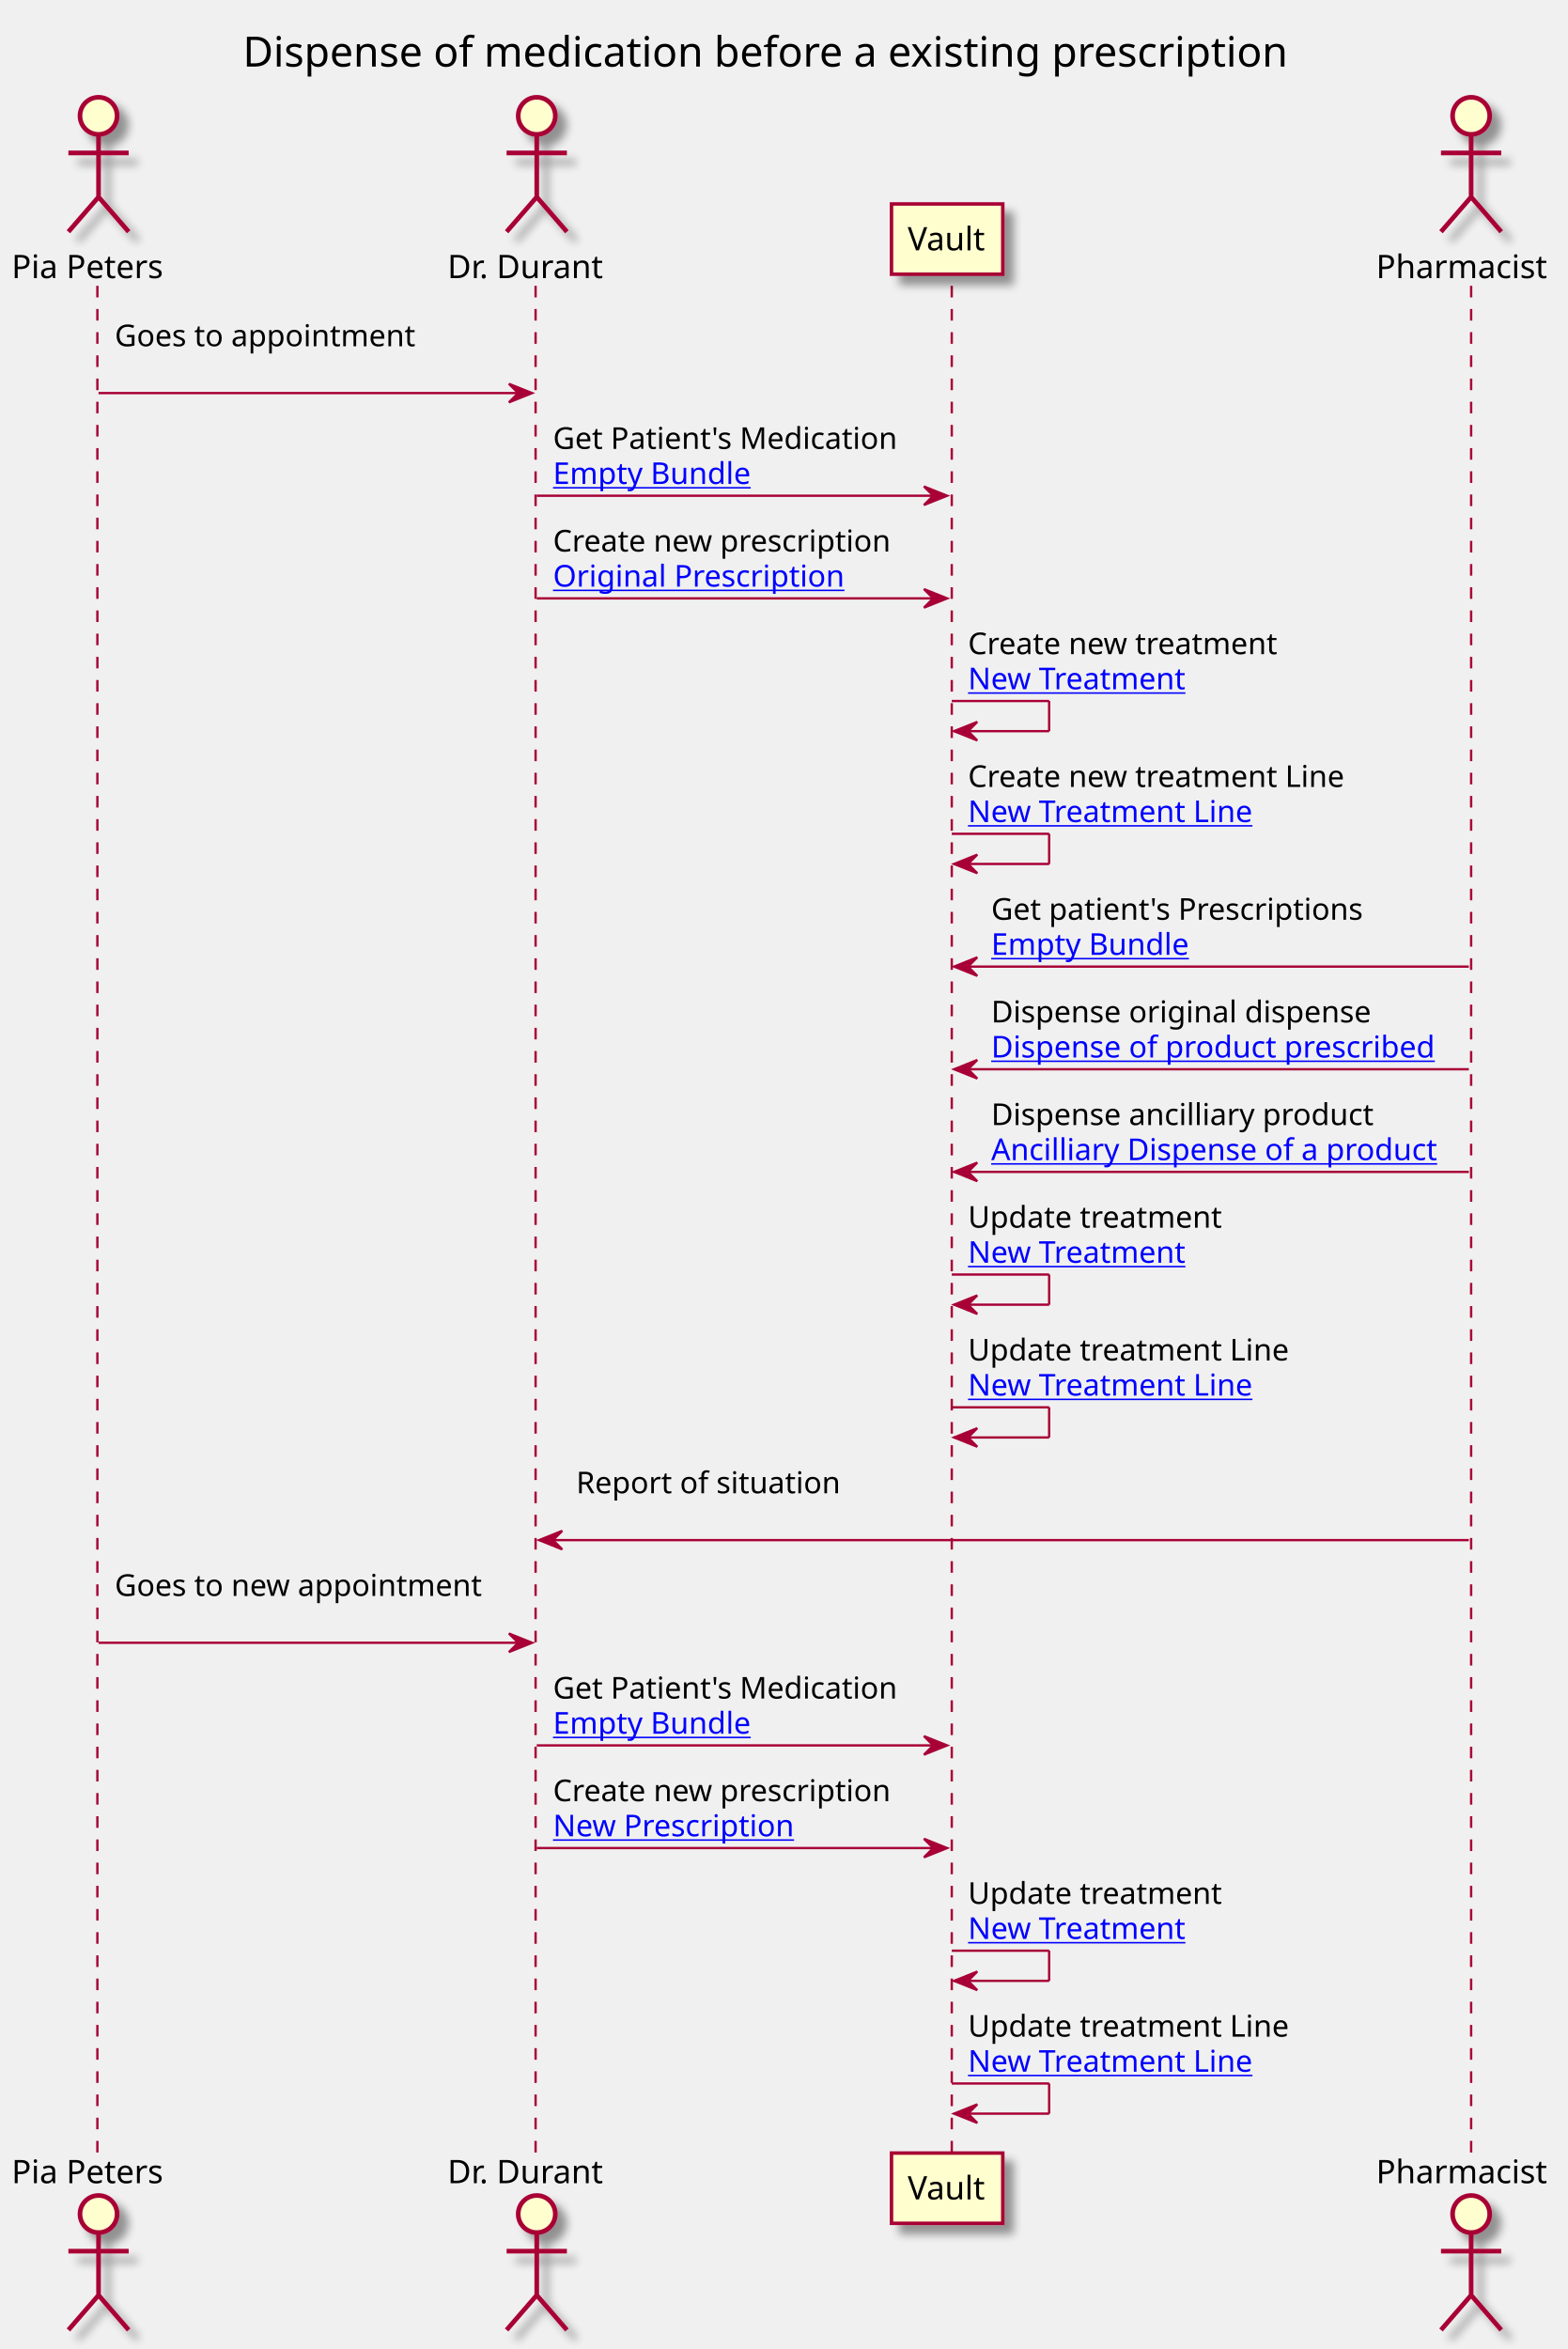
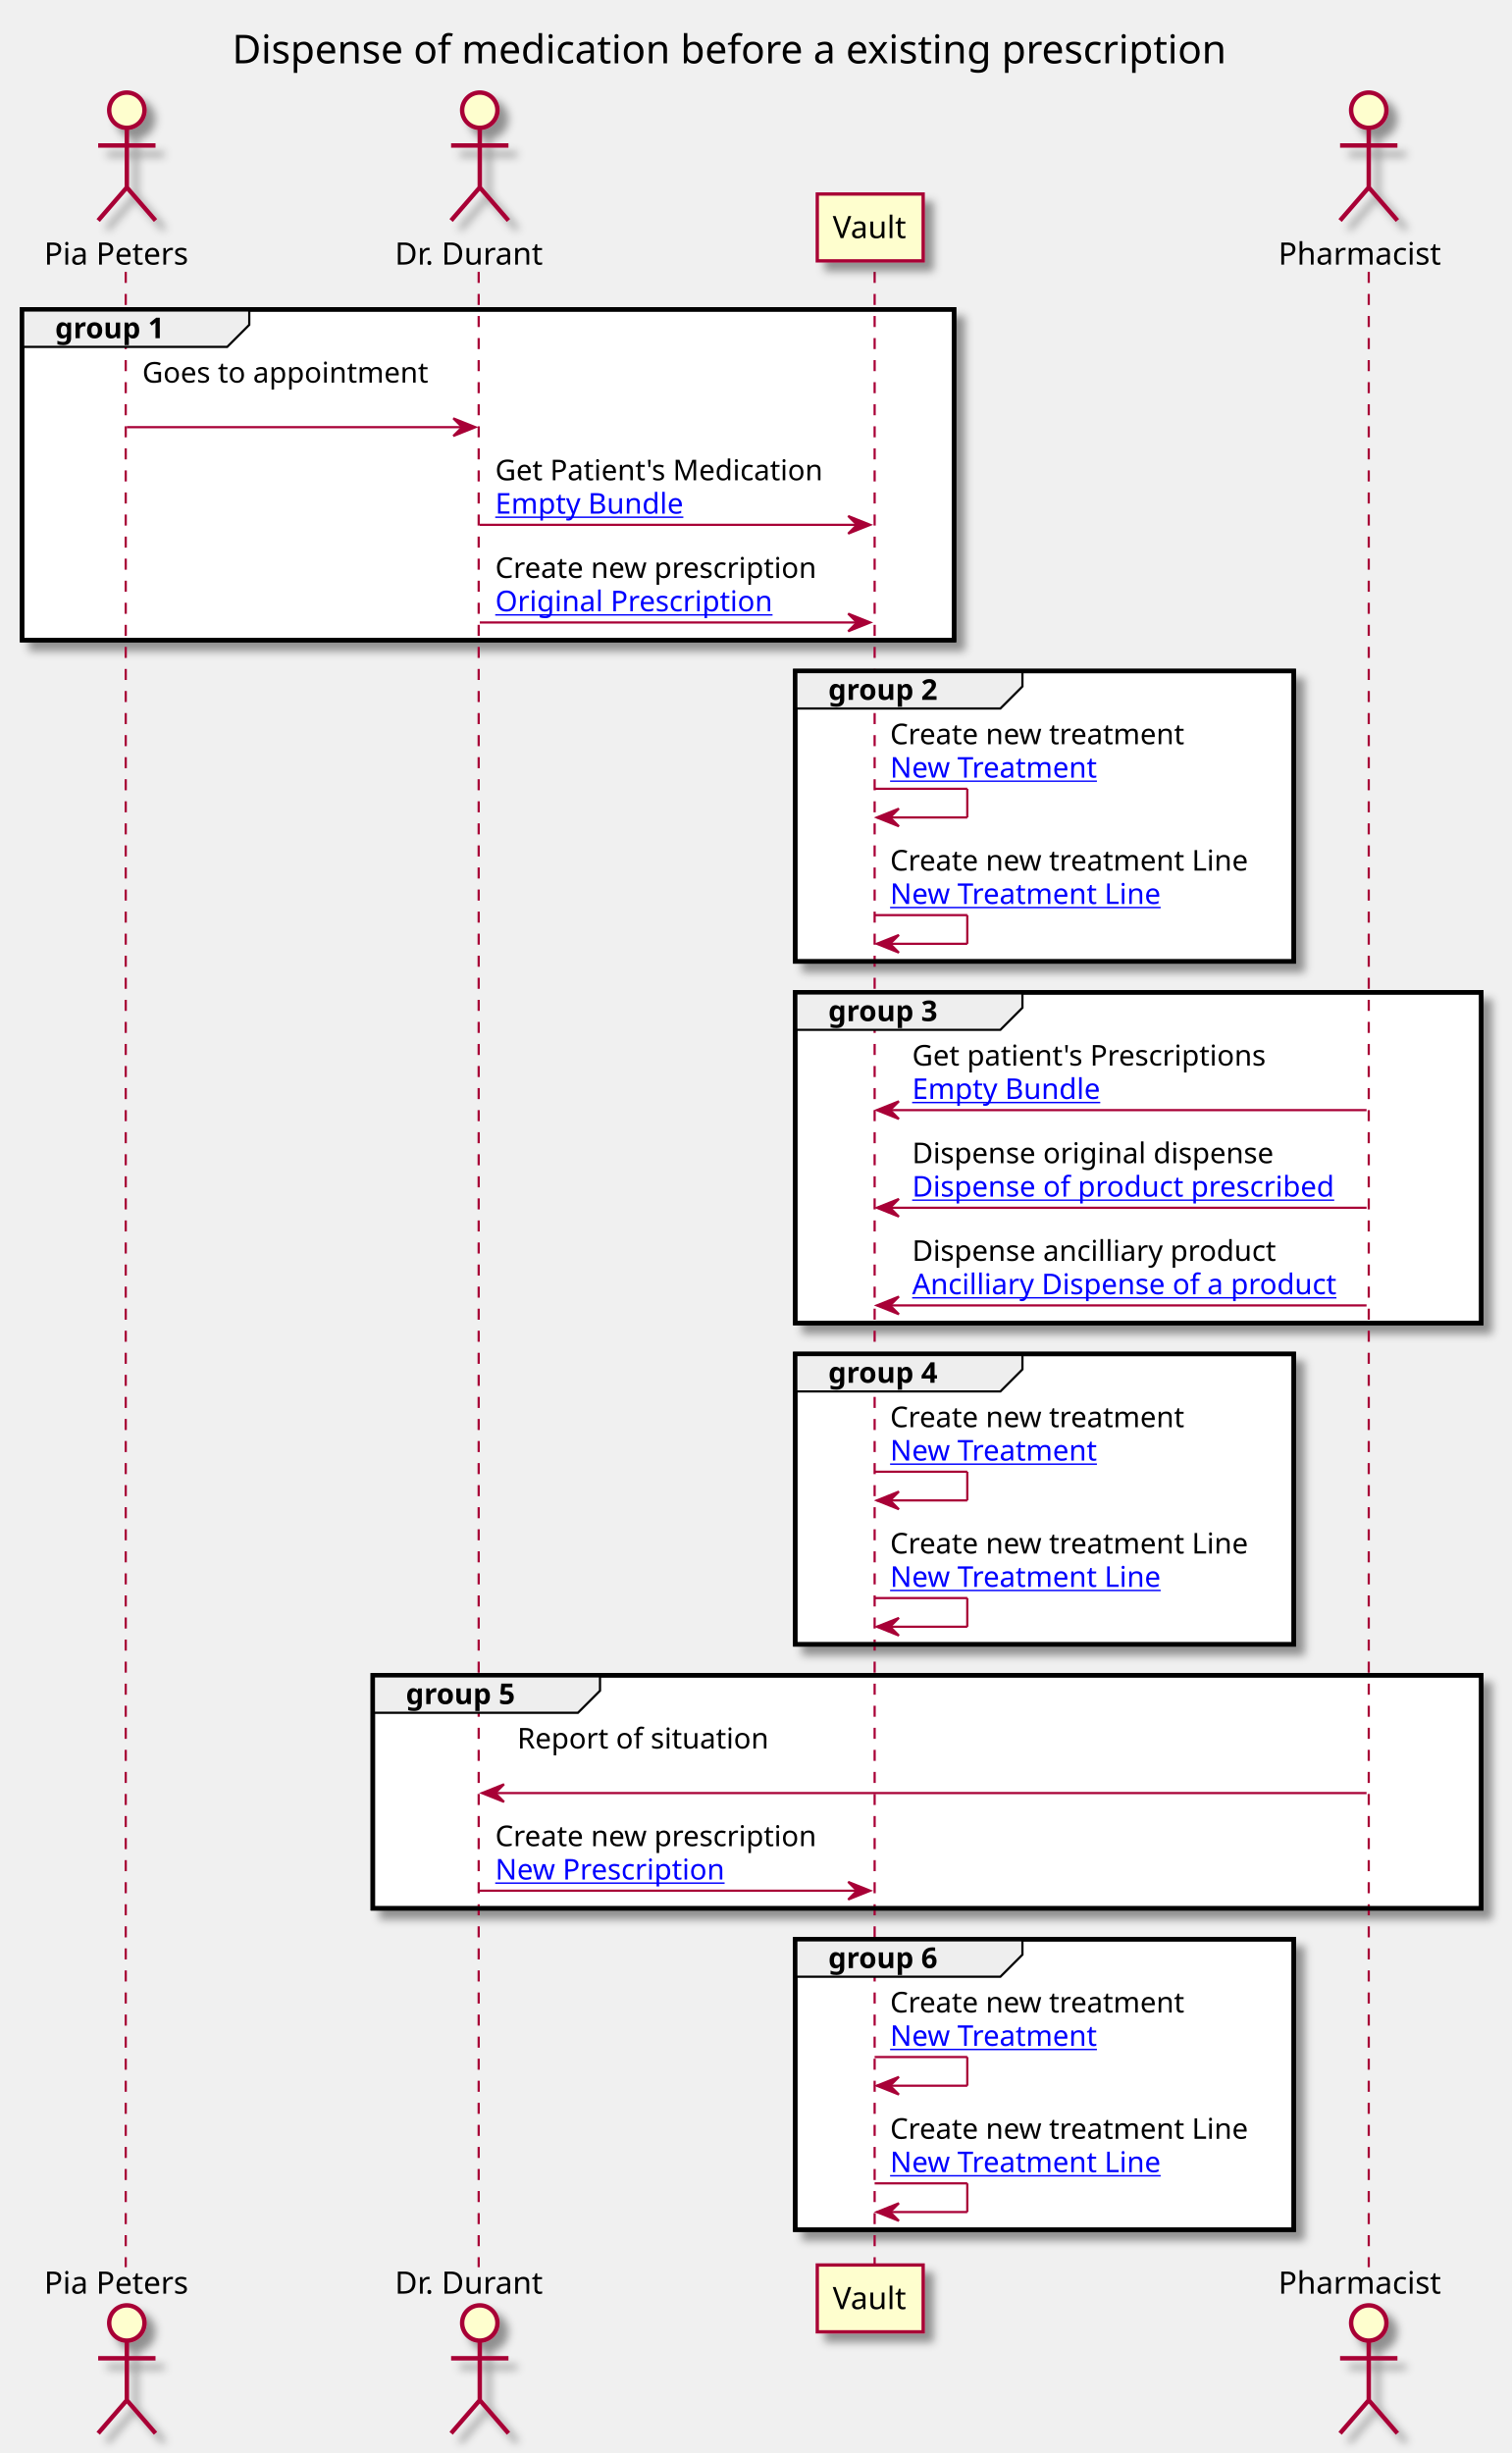
- <svg xmlns="http://www.w3.org/2000/svg" xmlns:xlink="http://www.w3.org/1999/xlink" contentScriptType="application/ecmascript" contentStyleType="text/css" height="1013px" preserveAspectRatio="none" style="width:676px;height:1013px;" version="1.1" viewBox="0 0 676 1013" width="676px" zoomAndPan="magnify">
+ <svg xmlns="http://www.w3.org/2000/svg" xmlns:xlink="http://www.w3.org/1999/xlink" contentScriptType="application/ecmascript" contentStyleType="text/css" height="1112px" preserveAspectRatio="none" style="width:685px;height:1112px;" version="1.1" viewBox="0 0 685 1112" width="685px" zoomAndPan="magnify">
  <defs>
-     <filter height="300%" id="f1vmuctr0clwo0" width="300%" x="-1" y="-1">
+     <filter height="300%" id="f78rru8awiz08" width="300%" x="-1" y="-1">
      <feGaussianBlur result="blurOut" stdDeviation="2.0" />
      <feColorMatrix in="blurOut" result="blurOut2" type="matrix" values="0 0 0 0 0 0 0 0 0 0 0 0 0 0 0 0 0 0 .4 0" />
      <feOffset dx="4.0" dy="4.0" in="blurOut2" result="blurOut3" />
      <feBlend in="SourceGraphic" in2="blurOut3" mode="normal" />
    </filter>
  </defs>
  <g>
-     <text fill="#000000" font-family="sans-serif" font-size="18" lengthAdjust="spacing" textLength="471" x="104.75" y="28.708">Dispense of medication before a existing prescription</text>
-     <line style="stroke:#A80036;stroke-width:1.0;stroke-dasharray:5.0,5.0;" x1="42" x2="42" y1="123.25" y2="929.5" />
-     <line style="stroke:#A80036;stroke-width:1.0;stroke-dasharray:5.0,5.0;" x1="231" x2="231" y1="123.25" y2="929.5" />
-     <line style="stroke:#A80036;stroke-width:1.0;stroke-dasharray:5.0,5.0;" x1="410.5" x2="410.5" y1="123.25" y2="929.5" />
-     <line style="stroke:#A80036;stroke-width:1.0;stroke-dasharray:5.0,5.0;" x1="634.5" x2="634.5" y1="123.25" y2="929.5" />
-     <text fill="#000000" font-family="sans-serif" font-size="14" lengthAdjust="spacing" textLength="69" x="5" y="119.948">Pia Peters</text>
-     <ellipse cx="42.5" cy="49.953" fill="#FEFECE" filter="url(#f1vmuctr0clwo0)" rx="8" ry="8" style="stroke:#A80036;stroke-width:2.0;" />
-     <path d="M42.5,57.953 L42.5,84.953 M29.5,65.953 L55.5,65.953 M42.5,84.953 L29.5,99.953 M42.5,84.953 L55.5,99.953 " fill="none" filter="url(#f1vmuctr0clwo0)" style="stroke:#A80036;stroke-width:2.0;" />
-     <text fill="#000000" font-family="sans-serif" font-size="14" lengthAdjust="spacing" textLength="69" x="5" y="941.495">Pia Peters</text>
-     <ellipse cx="42.5" cy="954.797" fill="#FEFECE" filter="url(#f1vmuctr0clwo0)" rx="8" ry="8" style="stroke:#A80036;stroke-width:2.0;" />
-     <path d="M42.5,962.797 L42.5,989.797 M29.5,970.797 L55.5,970.797 M42.5,989.797 L29.5,1004.797 M42.5,989.797 L55.5,1004.797 " fill="none" filter="url(#f1vmuctr0clwo0)" style="stroke:#A80036;stroke-width:2.0;" />
-     <text fill="#000000" font-family="sans-serif" font-size="14" lengthAdjust="spacing" textLength="71" x="193" y="119.948">Dr. Durant</text>
-     <ellipse cx="231.5" cy="49.953" fill="#FEFECE" filter="url(#f1vmuctr0clwo0)" rx="8" ry="8" style="stroke:#A80036;stroke-width:2.0;" />
-     <path d="M231.5,57.953 L231.5,84.953 M218.5,65.953 L244.5,65.953 M231.5,84.953 L218.5,99.953 M231.5,84.953 L244.5,99.953 " fill="none" filter="url(#f1vmuctr0clwo0)" style="stroke:#A80036;stroke-width:2.0;" />
-     <text fill="#000000" font-family="sans-serif" font-size="14" lengthAdjust="spacing" textLength="71" x="193" y="941.495">Dr. Durant</text>
-     <ellipse cx="231.5" cy="954.797" fill="#FEFECE" filter="url(#f1vmuctr0clwo0)" rx="8" ry="8" style="stroke:#A80036;stroke-width:2.0;" />
-     <path d="M231.5,962.797 L231.5,989.797 M218.5,970.797 L244.5,970.797 M231.5,989.797 L218.5,1004.797 M231.5,989.797 L244.5,1004.797 " fill="none" filter="url(#f1vmuctr0clwo0)" style="stroke:#A80036;stroke-width:2.0;" />
-     <rect fill="#FEFECE" filter="url(#f1vmuctr0clwo0)" height="30.297" style="stroke:#A80036;stroke-width:1.5;" width="48" x="384.5" y="87.953" />
-     <text fill="#000000" font-family="sans-serif" font-size="14" lengthAdjust="spacing" textLength="34" x="391.5" y="107.948">Vault</text>
-     <rect fill="#FEFECE" filter="url(#f1vmuctr0clwo0)" height="30.297" style="stroke:#A80036;stroke-width:1.5;" width="48" x="384.5" y="928.5" />
-     <text fill="#000000" font-family="sans-serif" font-size="14" lengthAdjust="spacing" textLength="34" x="391.5" y="948.495">Vault</text>
-     <text fill="#000000" font-family="sans-serif" font-size="14" lengthAdjust="spacing" textLength="76" x="593.5" y="119.948">Pharmacist</text>
-     <ellipse cx="634.5" cy="49.953" fill="#FEFECE" filter="url(#f1vmuctr0clwo0)" rx="8" ry="8" style="stroke:#A80036;stroke-width:2.0;" />
-     <path d="M634.5,57.953 L634.5,84.953 M621.5,65.953 L647.5,65.953 M634.5,84.953 L621.5,99.953 M634.5,84.953 L647.5,99.953 " fill="none" filter="url(#f1vmuctr0clwo0)" style="stroke:#A80036;stroke-width:2.0;" />
-     <text fill="#000000" font-family="sans-serif" font-size="14" lengthAdjust="spacing" textLength="76" x="593.5" y="941.495">Pharmacist</text>
-     <ellipse cx="634.5" cy="954.797" fill="#FEFECE" filter="url(#f1vmuctr0clwo0)" rx="8" ry="8" style="stroke:#A80036;stroke-width:2.0;" />
-     <path d="M634.5,962.797 L634.5,989.797 M621.5,970.797 L647.5,970.797 M634.5,989.797 L621.5,1004.797 M634.5,989.797 L647.5,1004.797 " fill="none" filter="url(#f1vmuctr0clwo0)" style="stroke:#A80036;stroke-width:2.0;" />
-     <polygon fill="#A80036" points="219.5,165.516,229.5,169.516,219.5,173.516,223.5,169.516" style="stroke:#A80036;stroke-width:1.0;" />
-     <line style="stroke:#A80036;stroke-width:1.0;" x1="42.5" x2="225.5" y1="169.516" y2="169.516" />
-     <text fill="#000000" font-family="sans-serif" font-size="13" lengthAdjust="spacing" textLength="136" x="49.5" y="149.317">Goes to appointment</text>
-     <text fill="#000000" font-family="sans-serif" font-size="13" lengthAdjust="spacing" textLength="0" x="53.5" y="164.45" />
-     <polygon fill="#A80036" points="398.5,209.781,408.5,213.781,398.5,217.781,402.5,213.781" style="stroke:#A80036;stroke-width:1.0;" />
-     <line style="stroke:#A80036;stroke-width:1.0;" x1="231.5" x2="404.5" y1="213.781" y2="213.781" />
-     <text fill="#000000" font-family="sans-serif" font-size="13" lengthAdjust="spacing" textLength="155" x="238.5" y="193.583">Get Patient's Medication</text>
+     <text fill="#000000" font-family="sans-serif" font-size="18" lengthAdjust="spacing" textLength="471" x="105.25" y="28.708">Dispense of medication before a existing prescription</text>
+     <rect fill="#FFFFFF" filter="url(#f78rru8awiz08)" height="149.93" style="stroke:#000000;stroke-width:2.0;" width="422.5" x="10" y="140.25" />
+     <rect fill="#FFFFFF" filter="url(#f78rru8awiz08)" height="131.664" style="stroke:#000000;stroke-width:2.0;" width="226" x="360.5" y="304.18" />
+     <rect fill="#FFFFFF" filter="url(#f78rru8awiz08)" height="149.93" style="stroke:#000000;stroke-width:2.0;" width="311" x="360.5" y="449.844" />
+     <rect fill="#FFFFFF" filter="url(#f78rru8awiz08)" height="131.664" style="stroke:#000000;stroke-width:2.0;" width="226" x="360.5" y="613.773" />
+     <rect fill="#FFFFFF" filter="url(#f78rru8awiz08)" height="105.664" style="stroke:#000000;stroke-width:2.0;" width="502.5" x="169" y="759.438" />
+     <rect fill="#FFFFFF" filter="url(#f78rru8awiz08)" height="131.664" style="stroke:#000000;stroke-width:2.0;" width="226" x="360.5" y="879.102" />
+     <line style="stroke:#A80036;stroke-width:1.0;stroke-dasharray:5.0,5.0;" x1="57" x2="57" y1="123.25" y2="1027.766" />
+     <line style="stroke:#A80036;stroke-width:1.0;stroke-dasharray:5.0,5.0;" x1="217" x2="217" y1="123.25" y2="1027.766" />
+     <line style="stroke:#A80036;stroke-width:1.0;stroke-dasharray:5.0,5.0;" x1="396.5" x2="396.5" y1="123.25" y2="1027.766" />
+     <line style="stroke:#A80036;stroke-width:1.0;stroke-dasharray:5.0,5.0;" x1="620.5" x2="620.5" y1="123.25" y2="1027.766" />
+     <text fill="#000000" font-family="sans-serif" font-size="14" lengthAdjust="spacing" textLength="69" x="20" y="119.948">Pia Peters</text>
+     <ellipse cx="57.5" cy="49.953" fill="#FEFECE" filter="url(#f78rru8awiz08)" rx="8" ry="8" style="stroke:#A80036;stroke-width:2.0;" />
+     <path d="M57.5,57.953 L57.5,84.953 M44.5,65.953 L70.5,65.953 M57.5,84.953 L44.5,99.953 M57.5,84.953 L70.5,99.953 " fill="none" filter="url(#f78rru8awiz08)" style="stroke:#A80036;stroke-width:2.0;" />
+     <text fill="#000000" font-family="sans-serif" font-size="14" lengthAdjust="spacing" textLength="69" x="20" y="1039.761">Pia Peters</text>
+     <ellipse cx="57.5" cy="1053.062" fill="#FEFECE" filter="url(#f78rru8awiz08)" rx="8" ry="8" style="stroke:#A80036;stroke-width:2.0;" />
+     <path d="M57.5,1061.062 L57.5,1088.062 M44.5,1069.062 L70.5,1069.062 M57.5,1088.062 L44.5,1103.062 M57.5,1088.062 L70.5,1103.062 " fill="none" filter="url(#f78rru8awiz08)" style="stroke:#A80036;stroke-width:2.0;" />
+     <text fill="#000000" font-family="sans-serif" font-size="14" lengthAdjust="spacing" textLength="71" x="179" y="119.948">Dr. Durant</text>
+     <ellipse cx="217.5" cy="49.953" fill="#FEFECE" filter="url(#f78rru8awiz08)" rx="8" ry="8" style="stroke:#A80036;stroke-width:2.0;" />
+     <path d="M217.5,57.953 L217.5,84.953 M204.5,65.953 L230.5,65.953 M217.5,84.953 L204.5,99.953 M217.5,84.953 L230.5,99.953 " fill="none" filter="url(#f78rru8awiz08)" style="stroke:#A80036;stroke-width:2.0;" />
+     <text fill="#000000" font-family="sans-serif" font-size="14" lengthAdjust="spacing" textLength="71" x="179" y="1039.761">Dr. Durant</text>
+     <ellipse cx="217.5" cy="1053.062" fill="#FEFECE" filter="url(#f78rru8awiz08)" rx="8" ry="8" style="stroke:#A80036;stroke-width:2.0;" />
+     <path d="M217.5,1061.062 L217.5,1088.062 M204.5,1069.062 L230.5,1069.062 M217.5,1088.062 L204.5,1103.062 M217.5,1088.062 L230.5,1103.062 " fill="none" filter="url(#f78rru8awiz08)" style="stroke:#A80036;stroke-width:2.0;" />
+     <rect fill="#FEFECE" filter="url(#f78rru8awiz08)" height="30.297" style="stroke:#A80036;stroke-width:1.5;" width="48" x="370.5" y="87.953" />
+     <text fill="#000000" font-family="sans-serif" font-size="14" lengthAdjust="spacing" textLength="34" x="377.5" y="107.948">Vault</text>
+     <rect fill="#FEFECE" filter="url(#f78rru8awiz08)" height="30.297" style="stroke:#A80036;stroke-width:1.5;" width="48" x="370.5" y="1026.766" />
+     <text fill="#000000" font-family="sans-serif" font-size="14" lengthAdjust="spacing" textLength="34" x="377.5" y="1046.761">Vault</text>
+     <text fill="#000000" font-family="sans-serif" font-size="14" lengthAdjust="spacing" textLength="76" x="579.5" y="119.948">Pharmacist</text>
+     <ellipse cx="620.5" cy="49.953" fill="#FEFECE" filter="url(#f78rru8awiz08)" rx="8" ry="8" style="stroke:#A80036;stroke-width:2.0;" />
+     <path d="M620.5,57.953 L620.5,84.953 M607.5,65.953 L633.5,65.953 M620.5,84.953 L607.5,99.953 M620.5,84.953 L633.5,99.953 " fill="none" filter="url(#f78rru8awiz08)" style="stroke:#A80036;stroke-width:2.0;" />
+     <text fill="#000000" font-family="sans-serif" font-size="14" lengthAdjust="spacing" textLength="76" x="579.5" y="1039.761">Pharmacist</text>
+     <ellipse cx="620.5" cy="1053.062" fill="#FEFECE" filter="url(#f78rru8awiz08)" rx="8" ry="8" style="stroke:#A80036;stroke-width:2.0;" />
+     <path d="M620.5,1061.062 L620.5,1088.062 M607.5,1069.062 L633.5,1069.062 M620.5,1088.062 L607.5,1103.062 M620.5,1088.062 L633.5,1103.062 " fill="none" filter="url(#f78rru8awiz08)" style="stroke:#A80036;stroke-width:2.0;" />
+     <path d="M10,140.25 L113,140.25 L113,147.25 L103,157.25 L10,157.25 L10,140.25 " fill="#EEEEEE" style="stroke:#000000;stroke-width:1.0;" />
+     <rect fill="none" height="149.93" style="stroke:#000000;stroke-width:2.0;" width="422.5" x="10" y="140.25" />
+     <text fill="#000000" font-family="sans-serif" font-size="13" font-weight="bold" lengthAdjust="spacing" textLength="58" x="25" y="153.317">group 1</text>
+     <polygon fill="#A80036" points="205.5,189.648,215.5,193.648,205.5,197.648,209.5,193.648" style="stroke:#A80036;stroke-width:1.0;" />
+     <line style="stroke:#A80036;stroke-width:1.0;" x1="57.5" x2="211.5" y1="193.648" y2="193.648" />
+     <text fill="#000000" font-family="sans-serif" font-size="13" lengthAdjust="spacing" textLength="136" x="64.5" y="173.45">Goes to appointment</text>
+     <text fill="#000000" font-family="sans-serif" font-size="13" lengthAdjust="spacing" textLength="0" x="68.5" y="188.583" />
+     <polygon fill="#A80036" points="384.5,233.914,394.5,237.914,384.5,241.914,388.5,237.914" style="stroke:#A80036;stroke-width:1.0;" />
+     <line style="stroke:#A80036;stroke-width:1.0;" x1="217.5" x2="390.5" y1="237.914" y2="237.914" />
+     <text fill="#000000" font-family="sans-serif" font-size="13" lengthAdjust="spacing" textLength="155" x="224.5" y="217.715">Get Patient's Medication</text>
    <a href="ExampleScenario-example-3-scenario-resources.html#EB" target="_top" title="ExampleScenario-example-3-scenario-resources.html#EB" xlink:actuate="onRequest" xlink:href="ExampleScenario-example-3-scenario-resources.html#EB" xlink:show="new" xlink:title="ExampleScenario-example-3-scenario-resources.html#EB" xlink:type="simple">
-       <text fill="#0000FF" font-family="sans-serif" font-size="13" lengthAdjust="spacing" text-decoration="underline" textLength="89" x="238.5" y="208.715">Empty Bundle</text>
+       <text fill="#0000FF" font-family="sans-serif" font-size="13" lengthAdjust="spacing" text-decoration="underline" textLength="89" x="224.5" y="232.848">Empty Bundle</text>
    </a>
-     <polygon fill="#A80036" points="398.5,254.047,408.5,258.047,398.5,262.047,402.5,258.047" style="stroke:#A80036;stroke-width:1.0;" />
-     <line style="stroke:#A80036;stroke-width:1.0;" x1="231.5" x2="404.5" y1="258.047" y2="258.047" />
-     <text fill="#000000" font-family="sans-serif" font-size="13" lengthAdjust="spacing" textLength="151" x="238.5" y="237.848">Create new prescription</text>
+     <polygon fill="#A80036" points="384.5,278.18,394.5,282.18,384.5,286.18,388.5,282.18" style="stroke:#A80036;stroke-width:1.0;" />
+     <line style="stroke:#A80036;stroke-width:1.0;" x1="217.5" x2="390.5" y1="282.18" y2="282.18" />
+     <text fill="#000000" font-family="sans-serif" font-size="13" lengthAdjust="spacing" textLength="151" x="224.5" y="261.981">Create new prescription</text>
    <a href="ExampleScenario-example-3-scenario-resources.html#3-prescription" target="_top" title="ExampleScenario-example-3-scenario-resources.html#3-prescription" xlink:actuate="onRequest" xlink:href="ExampleScenario-example-3-scenario-resources.html#3-prescription" xlink:show="new" xlink:title="ExampleScenario-example-3-scenario-resources.html#3-prescription" xlink:type="simple">
-       <text fill="#0000FF" font-family="sans-serif" font-size="13" lengthAdjust="spacing" text-decoration="underline" textLength="127" x="238.5" y="252.981">Original Prescription</text>
+       <text fill="#0000FF" font-family="sans-serif" font-size="13" lengthAdjust="spacing" text-decoration="underline" textLength="127" x="224.5" y="277.114">Original Prescription</text>
    </a>
-     <line style="stroke:#A80036;stroke-width:1.0;" x1="410.5" x2="452.5" y1="302.312" y2="302.312" />
-     <line style="stroke:#A80036;stroke-width:1.0;" x1="452.5" x2="452.5" y1="302.312" y2="315.312" />
-     <line style="stroke:#A80036;stroke-width:1.0;" x1="411.5" x2="452.5" y1="315.312" y2="315.312" />
-     <polygon fill="#A80036" points="421.5,311.312,411.5,315.312,421.5,319.312,417.5,315.312" style="stroke:#A80036;stroke-width:1.0;" />
-     <text fill="#000000" font-family="sans-serif" font-size="13" lengthAdjust="spacing" textLength="141" x="417.5" y="282.114">Create new treatment</text>
+     <path d="M360.5,304.18 L463.5,304.18 L463.5,311.18 L453.5,321.18 L360.5,321.18 L360.5,304.18 " fill="#EEEEEE" style="stroke:#000000;stroke-width:1.0;" />
+     <rect fill="none" height="131.664" style="stroke:#000000;stroke-width:2.0;" width="226" x="360.5" y="304.18" />
+     <text fill="#000000" font-family="sans-serif" font-size="13" font-weight="bold" lengthAdjust="spacing" textLength="58" x="375.5" y="317.247">group 2</text>
+     <line style="stroke:#A80036;stroke-width:1.0;" x1="396.5" x2="438.5" y1="357.578" y2="357.578" />
+     <line style="stroke:#A80036;stroke-width:1.0;" x1="438.5" x2="438.5" y1="357.578" y2="370.578" />
+     <line style="stroke:#A80036;stroke-width:1.0;" x1="397.5" x2="438.5" y1="370.578" y2="370.578" />
+     <polygon fill="#A80036" points="407.5,366.578,397.5,370.578,407.5,374.578,403.5,370.578" style="stroke:#A80036;stroke-width:1.0;" />
+     <text fill="#000000" font-family="sans-serif" font-size="13" lengthAdjust="spacing" textLength="141" x="403.5" y="337.379">Create new treatment</text>
    <a href="ExampleScenario-example-3-scenario-resources.html#3-treatment" target="_top" title="ExampleScenario-example-3-scenario-resources.html#3-treatment" xlink:actuate="onRequest" xlink:href="ExampleScenario-example-3-scenario-resources.html#3-treatment" xlink:show="new" xlink:title="ExampleScenario-example-3-scenario-resources.html#3-treatment" xlink:type="simple">
-       <text fill="#0000FF" font-family="sans-serif" font-size="13" lengthAdjust="spacing" text-decoration="underline" textLength="98" x="417.5" y="297.247">New Treatment</text>
+       <text fill="#0000FF" font-family="sans-serif" font-size="13" lengthAdjust="spacing" text-decoration="underline" textLength="98" x="403.5" y="352.512">New Treatment</text>
    </a>
-     <line style="stroke:#A80036;stroke-width:1.0;" x1="410.5" x2="452.5" y1="359.578" y2="359.578" />
-     <line style="stroke:#A80036;stroke-width:1.0;" x1="452.5" x2="452.5" y1="359.578" y2="372.578" />
-     <line style="stroke:#A80036;stroke-width:1.0;" x1="411.5" x2="452.5" y1="372.578" y2="372.578" />
-     <polygon fill="#A80036" points="421.5,368.578,411.5,372.578,421.5,376.578,417.5,372.578" style="stroke:#A80036;stroke-width:1.0;" />
-     <text fill="#000000" font-family="sans-serif" font-size="13" lengthAdjust="spacing" textLength="171" x="417.5" y="339.379">Create new treatment Line</text>
+     <line style="stroke:#A80036;stroke-width:1.0;" x1="396.5" x2="438.5" y1="414.844" y2="414.844" />
+     <line style="stroke:#A80036;stroke-width:1.0;" x1="438.5" x2="438.5" y1="414.844" y2="427.844" />
+     <line style="stroke:#A80036;stroke-width:1.0;" x1="397.5" x2="438.5" y1="427.844" y2="427.844" />
+     <polygon fill="#A80036" points="407.5,423.844,397.5,427.844,407.5,431.844,403.5,427.844" style="stroke:#A80036;stroke-width:1.0;" />
+     <text fill="#000000" font-family="sans-serif" font-size="13" lengthAdjust="spacing" textLength="171" x="403.5" y="394.645">Create new treatment Line</text>
    <a href="ExampleScenario-example-3-scenario-resources.html#3-treatmentLine" target="_top" title="ExampleScenario-example-3-scenario-resources.html#3-treatmentLine" xlink:actuate="onRequest" xlink:href="ExampleScenario-example-3-scenario-resources.html#3-treatmentLine" xlink:show="new" xlink:title="ExampleScenario-example-3-scenario-resources.html#3-treatmentLine" xlink:type="simple">
-       <text fill="#0000FF" font-family="sans-serif" font-size="13" lengthAdjust="spacing" text-decoration="underline" textLength="128" x="417.5" y="354.512">New Treatment Line</text>
+       <text fill="#0000FF" font-family="sans-serif" font-size="13" lengthAdjust="spacing" text-decoration="underline" textLength="128" x="403.5" y="409.778">New Treatment Line</text>
    </a>
-     <polygon fill="#A80036" points="421.5,412.844,411.5,416.844,421.5,420.844,417.5,416.844" style="stroke:#A80036;stroke-width:1.0;" />
-     <line style="stroke:#A80036;stroke-width:1.0;" x1="415.5" x2="633.5" y1="416.844" y2="416.844" />
-     <text fill="#000000" font-family="sans-serif" font-size="13" lengthAdjust="spacing" textLength="168" x="427.5" y="396.645">Get patient's Prescriptions</text>
+     <path d="M360.5,449.844 L463.5,449.844 L463.5,456.844 L453.5,466.844 L360.5,466.844 L360.5,449.844 " fill="#EEEEEE" style="stroke:#000000;stroke-width:1.0;" />
+     <rect fill="none" height="149.93" style="stroke:#000000;stroke-width:2.0;" width="311" x="360.5" y="449.844" />
+     <text fill="#000000" font-family="sans-serif" font-size="13" font-weight="bold" lengthAdjust="spacing" textLength="58" x="375.5" y="462.911">group 3</text>
+     <polygon fill="#A80036" points="407.5,499.242,397.5,503.242,407.5,507.242,403.5,503.242" style="stroke:#A80036;stroke-width:1.0;" />
+     <line style="stroke:#A80036;stroke-width:1.0;" x1="401.5" x2="619.5" y1="503.242" y2="503.242" />
+     <text fill="#000000" font-family="sans-serif" font-size="13" lengthAdjust="spacing" textLength="168" x="413.5" y="483.043">Get patient's Prescriptions</text>
    <a href="ExampleScenario-example-3-scenario-resources.html#EB" target="_top" title="ExampleScenario-example-3-scenario-resources.html#EB" xlink:actuate="onRequest" xlink:href="ExampleScenario-example-3-scenario-resources.html#EB" xlink:show="new" xlink:title="ExampleScenario-example-3-scenario-resources.html#EB" xlink:type="simple">
-       <text fill="#0000FF" font-family="sans-serif" font-size="13" lengthAdjust="spacing" text-decoration="underline" textLength="89" x="427.5" y="411.778">Empty Bundle</text>
+       <text fill="#0000FF" font-family="sans-serif" font-size="13" lengthAdjust="spacing" text-decoration="underline" textLength="89" x="413.5" y="498.176">Empty Bundle</text>
    </a>
-     <polygon fill="#A80036" points="421.5,457.109,411.5,461.109,421.5,465.109,417.5,461.109" style="stroke:#A80036;stroke-width:1.0;" />
-     <line style="stroke:#A80036;stroke-width:1.0;" x1="415.5" x2="633.5" y1="461.109" y2="461.109" />
-     <text fill="#000000" font-family="sans-serif" font-size="13" lengthAdjust="spacing" textLength="170" x="427.5" y="440.911">Dispense original dispense</text>
+     <polygon fill="#A80036" points="407.5,543.508,397.5,547.508,407.5,551.508,403.5,547.508" style="stroke:#A80036;stroke-width:1.0;" />
+     <line style="stroke:#A80036;stroke-width:1.0;" x1="401.5" x2="619.5" y1="547.508" y2="547.508" />
+     <text fill="#000000" font-family="sans-serif" font-size="13" lengthAdjust="spacing" textLength="170" x="413.5" y="527.309">Dispense original dispense</text>
    <a href="ExampleScenario-example-3-scenario-resources.html#3-dispense" target="_top" title="ExampleScenario-example-3-scenario-resources.html#3-dispense" xlink:actuate="onRequest" xlink:href="ExampleScenario-example-3-scenario-resources.html#3-dispense" xlink:show="new" xlink:title="ExampleScenario-example-3-scenario-resources.html#3-dispense" xlink:type="simple">
-       <text fill="#0000FF" font-family="sans-serif" font-size="13" lengthAdjust="spacing" text-decoration="underline" textLength="199" x="427.5" y="456.043">Dispense of product prescribed</text>
+       <text fill="#0000FF" font-family="sans-serif" font-size="13" lengthAdjust="spacing" text-decoration="underline" textLength="199" x="413.5" y="542.442">Dispense of product prescribed</text>
    </a>
-     <polygon fill="#A80036" points="421.5,501.375,411.5,505.375,421.5,509.375,417.5,505.375" style="stroke:#A80036;stroke-width:1.0;" />
-     <line style="stroke:#A80036;stroke-width:1.0;" x1="415.5" x2="633.5" y1="505.375" y2="505.375" />
-     <text fill="#000000" font-family="sans-serif" font-size="13" lengthAdjust="spacing" textLength="171" x="427.5" y="485.176">Dispense ancilliary product</text>
+     <polygon fill="#A80036" points="407.5,587.773,397.5,591.773,407.5,595.773,403.5,591.773" style="stroke:#A80036;stroke-width:1.0;" />
+     <line style="stroke:#A80036;stroke-width:1.0;" x1="401.5" x2="619.5" y1="591.773" y2="591.773" />
+     <text fill="#000000" font-family="sans-serif" font-size="13" lengthAdjust="spacing" textLength="171" x="413.5" y="571.575">Dispense ancilliary product</text>
    <a href="ExampleScenario-example-3-scenario-resources.html#3-2-dispense" target="_top" title="ExampleScenario-example-3-scenario-resources.html#3-2-dispense" xlink:actuate="onRequest" xlink:href="ExampleScenario-example-3-scenario-resources.html#3-2-dispense" xlink:show="new" xlink:title="ExampleScenario-example-3-scenario-resources.html#3-2-dispense" xlink:type="simple">
-       <text fill="#0000FF" font-family="sans-serif" font-size="13" lengthAdjust="spacing" text-decoration="underline" textLength="200" x="427.5" y="500.309">Ancilliary Dispense of a product</text>
+       <text fill="#0000FF" font-family="sans-serif" font-size="13" lengthAdjust="spacing" text-decoration="underline" textLength="200" x="413.5" y="586.707">Ancilliary Dispense of a product</text>
    </a>
-     <line style="stroke:#A80036;stroke-width:1.0;" x1="410.5" x2="452.5" y1="549.641" y2="549.641" />
-     <line style="stroke:#A80036;stroke-width:1.0;" x1="452.5" x2="452.5" y1="549.641" y2="562.641" />
-     <line style="stroke:#A80036;stroke-width:1.0;" x1="411.5" x2="452.5" y1="562.641" y2="562.641" />
-     <polygon fill="#A80036" points="421.5,558.641,411.5,562.641,421.5,566.641,417.5,562.641" style="stroke:#A80036;stroke-width:1.0;" />
-     <text fill="#000000" font-family="sans-serif" font-size="13" lengthAdjust="spacing" textLength="116" x="417.5" y="529.442">Update treatment</text>
+     <path d="M360.5,613.773 L463.5,613.773 L463.5,620.773 L453.5,630.773 L360.5,630.773 L360.5,613.773 " fill="#EEEEEE" style="stroke:#000000;stroke-width:1.0;" />
+     <rect fill="none" height="131.664" style="stroke:#000000;stroke-width:2.0;" width="226" x="360.5" y="613.773" />
+     <text fill="#000000" font-family="sans-serif" font-size="13" font-weight="bold" lengthAdjust="spacing" textLength="58" x="375.5" y="626.84">group 4</text>
+     <line style="stroke:#A80036;stroke-width:1.0;" x1="396.5" x2="438.5" y1="667.172" y2="667.172" />
+     <line style="stroke:#A80036;stroke-width:1.0;" x1="438.5" x2="438.5" y1="667.172" y2="680.172" />
+     <line style="stroke:#A80036;stroke-width:1.0;" x1="397.5" x2="438.5" y1="680.172" y2="680.172" />
+     <polygon fill="#A80036" points="407.5,676.172,397.5,680.172,407.5,684.172,403.5,680.172" style="stroke:#A80036;stroke-width:1.0;" />
+     <text fill="#000000" font-family="sans-serif" font-size="13" lengthAdjust="spacing" textLength="141" x="403.5" y="646.973">Create new treatment</text>
    <a href="ExampleScenario-example-3-scenario-resources.html#3-treatment" target="_top" title="ExampleScenario-example-3-scenario-resources.html#3-treatment" xlink:actuate="onRequest" xlink:href="ExampleScenario-example-3-scenario-resources.html#3-treatment" xlink:show="new" xlink:title="ExampleScenario-example-3-scenario-resources.html#3-treatment" xlink:type="simple">
-       <text fill="#0000FF" font-family="sans-serif" font-size="13" lengthAdjust="spacing" text-decoration="underline" textLength="98" x="417.5" y="544.575">New Treatment</text>
+       <text fill="#0000FF" font-family="sans-serif" font-size="13" lengthAdjust="spacing" text-decoration="underline" textLength="98" x="403.5" y="662.106">New Treatment</text>
    </a>
-     <line style="stroke:#A80036;stroke-width:1.0;" x1="410.5" x2="452.5" y1="606.906" y2="606.906" />
-     <line style="stroke:#A80036;stroke-width:1.0;" x1="452.5" x2="452.5" y1="606.906" y2="619.906" />
-     <line style="stroke:#A80036;stroke-width:1.0;" x1="411.5" x2="452.5" y1="619.906" y2="619.906" />
-     <polygon fill="#A80036" points="421.5,615.906,411.5,619.906,421.5,623.906,417.5,619.906" style="stroke:#A80036;stroke-width:1.0;" />
-     <text fill="#000000" font-family="sans-serif" font-size="13" lengthAdjust="spacing" textLength="146" x="417.5" y="586.707">Update treatment Line</text>
+     <line style="stroke:#A80036;stroke-width:1.0;" x1="396.5" x2="438.5" y1="724.438" y2="724.438" />
+     <line style="stroke:#A80036;stroke-width:1.0;" x1="438.5" x2="438.5" y1="724.438" y2="737.438" />
+     <line style="stroke:#A80036;stroke-width:1.0;" x1="397.5" x2="438.5" y1="737.438" y2="737.438" />
+     <polygon fill="#A80036" points="407.5,733.438,397.5,737.438,407.5,741.438,403.5,737.438" style="stroke:#A80036;stroke-width:1.0;" />
+     <text fill="#000000" font-family="sans-serif" font-size="13" lengthAdjust="spacing" textLength="171" x="403.5" y="704.239">Create new treatment Line</text>
    <a href="ExampleScenario-example-3-scenario-resources.html#3-treatmentLine" target="_top" title="ExampleScenario-example-3-scenario-resources.html#3-treatmentLine" xlink:actuate="onRequest" xlink:href="ExampleScenario-example-3-scenario-resources.html#3-treatmentLine" xlink:show="new" xlink:title="ExampleScenario-example-3-scenario-resources.html#3-treatmentLine" xlink:type="simple">
-       <text fill="#0000FF" font-family="sans-serif" font-size="13" lengthAdjust="spacing" text-decoration="underline" textLength="128" x="417.5" y="601.84">New Treatment Line</text>
+       <text fill="#0000FF" font-family="sans-serif" font-size="13" lengthAdjust="spacing" text-decoration="underline" textLength="128" x="403.5" y="719.372">New Treatment Line</text>
    </a>
-     <polygon fill="#A80036" points="242.5,660.172,232.5,664.172,242.5,668.172,238.5,664.172" style="stroke:#A80036;stroke-width:1.0;" />
-     <line style="stroke:#A80036;stroke-width:1.0;" x1="236.5" x2="633.5" y1="664.172" y2="664.172" />
-     <text fill="#000000" font-family="sans-serif" font-size="13" lengthAdjust="spacing" textLength="117" x="248.5" y="643.973">Report of situation</text>
-     <text fill="#000000" font-family="sans-serif" font-size="13" lengthAdjust="spacing" textLength="0" x="252.5" y="659.106" />
-     <polygon fill="#A80036" points="219.5,704.438,229.5,708.438,219.5,712.438,223.5,708.438" style="stroke:#A80036;stroke-width:1.0;" />
-     <line style="stroke:#A80036;stroke-width:1.0;" x1="42.5" x2="225.5" y1="708.438" y2="708.438" />
-     <text fill="#000000" font-family="sans-serif" font-size="13" lengthAdjust="spacing" textLength="165" x="49.5" y="688.239">Goes to new appointment</text>
-     <text fill="#000000" font-family="sans-serif" font-size="13" lengthAdjust="spacing" textLength="0" x="53.5" y="703.372" />
-     <polygon fill="#A80036" points="398.5,748.703,408.5,752.703,398.5,756.703,402.5,752.703" style="stroke:#A80036;stroke-width:1.0;" />
-     <line style="stroke:#A80036;stroke-width:1.0;" x1="231.5" x2="404.5" y1="752.703" y2="752.703" />
-     <text fill="#000000" font-family="sans-serif" font-size="13" lengthAdjust="spacing" textLength="155" x="238.5" y="732.504">Get Patient's Medication</text>
-     <a href="ExampleScenario-example-3-scenario-resources.html#EB" target="_top" title="ExampleScenario-example-3-scenario-resources.html#EB" xlink:actuate="onRequest" xlink:href="ExampleScenario-example-3-scenario-resources.html#EB" xlink:show="new" xlink:title="ExampleScenario-example-3-scenario-resources.html#EB" xlink:type="simple">
-       <text fill="#0000FF" font-family="sans-serif" font-size="13" lengthAdjust="spacing" text-decoration="underline" textLength="89" x="238.5" y="747.637">Empty Bundle</text>
+     <path d="M169,759.438 L272,759.438 L272,766.438 L262,776.438 L169,776.438 L169,759.438 " fill="#EEEEEE" style="stroke:#000000;stroke-width:1.0;" />
+     <rect fill="none" height="105.664" style="stroke:#000000;stroke-width:2.0;" width="502.5" x="169" y="759.438" />
+     <text fill="#000000" font-family="sans-serif" font-size="13" font-weight="bold" lengthAdjust="spacing" textLength="58" x="184" y="772.504">group 5</text>
+     <polygon fill="#A80036" points="228.5,808.836,218.5,812.836,228.5,816.836,224.5,812.836" style="stroke:#A80036;stroke-width:1.0;" />
+     <line style="stroke:#A80036;stroke-width:1.0;" x1="222.5" x2="619.5" y1="812.836" y2="812.836" />
+     <text fill="#000000" font-family="sans-serif" font-size="13" lengthAdjust="spacing" textLength="117" x="234.5" y="792.637">Report of situation</text>
+     <text fill="#000000" font-family="sans-serif" font-size="13" lengthAdjust="spacing" textLength="0" x="238.5" y="807.77" />
+     <polygon fill="#A80036" points="384.5,853.102,394.5,857.102,384.5,861.102,388.5,857.102" style="stroke:#A80036;stroke-width:1.0;" />
+     <line style="stroke:#A80036;stroke-width:1.0;" x1="217.5" x2="390.5" y1="857.102" y2="857.102" />
+     <text fill="#000000" font-family="sans-serif" font-size="13" lengthAdjust="spacing" textLength="151" x="224.5" y="836.903">Create new prescription</text>
+     <a href="ExampleScenario-example-3-scenario-resources.html#3-2-prescription" target="_top" title="ExampleScenario-example-3-scenario-resources.html#3-2-prescription" xlink:actuate="onRequest" xlink:href="ExampleScenario-example-3-scenario-resources.html#3-2-prescription" xlink:show="new" xlink:title="ExampleScenario-example-3-scenario-resources.html#3-2-prescription" xlink:type="simple">
+       <text fill="#0000FF" font-family="sans-serif" font-size="13" lengthAdjust="spacing" text-decoration="underline" textLength="106" x="224.5" y="852.036">New Prescription</text>
    </a>
-     <polygon fill="#A80036" points="398.5,792.969,408.5,796.969,398.5,800.969,402.5,796.969" style="stroke:#A80036;stroke-width:1.0;" />
-     <line style="stroke:#A80036;stroke-width:1.0;" x1="231.5" x2="404.5" y1="796.969" y2="796.969" />
-     <text fill="#000000" font-family="sans-serif" font-size="13" lengthAdjust="spacing" textLength="151" x="238.5" y="776.77">Create new prescription</text>
-     <a href="ExampleScenario-example-3-scenario-resources.html#3-2-prescription" target="_top" title="ExampleScenario-example-3-scenario-resources.html#3-2-prescription" xlink:actuate="onRequest" xlink:href="ExampleScenario-example-3-scenario-resources.html#3-2-prescription" xlink:show="new" xlink:title="ExampleScenario-example-3-scenario-resources.html#3-2-prescription" xlink:type="simple">
-       <text fill="#0000FF" font-family="sans-serif" font-size="13" lengthAdjust="spacing" text-decoration="underline" textLength="106" x="238.5" y="791.903">New Prescription</text>
+     <path d="M360.5,879.102 L463.5,879.102 L463.5,886.102 L453.5,896.102 L360.5,896.102 L360.5,879.102 " fill="#EEEEEE" style="stroke:#000000;stroke-width:1.0;" />
+     <rect fill="none" height="131.664" style="stroke:#000000;stroke-width:2.0;" width="226" x="360.5" y="879.102" />
+     <text fill="#000000" font-family="sans-serif" font-size="13" font-weight="bold" lengthAdjust="spacing" textLength="58" x="375.5" y="892.168">group 6</text>
+     <line style="stroke:#A80036;stroke-width:1.0;" x1="396.5" x2="438.5" y1="932.5" y2="932.5" />
+     <line style="stroke:#A80036;stroke-width:1.0;" x1="438.5" x2="438.5" y1="932.5" y2="945.5" />
+     <line style="stroke:#A80036;stroke-width:1.0;" x1="397.5" x2="438.5" y1="945.5" y2="945.5" />
+     <polygon fill="#A80036" points="407.5,941.5,397.5,945.5,407.5,949.5,403.5,945.5" style="stroke:#A80036;stroke-width:1.0;" />
+     <text fill="#000000" font-family="sans-serif" font-size="13" lengthAdjust="spacing" textLength="141" x="403.5" y="912.301">Create new treatment</text>
+     <a href="ExampleScenario-example-3-scenario-resources.html#3-treatment" target="_top" title="ExampleScenario-example-3-scenario-resources.html#3-treatment" xlink:actuate="onRequest" xlink:href="ExampleScenario-example-3-scenario-resources.html#3-treatment" xlink:show="new" xlink:title="ExampleScenario-example-3-scenario-resources.html#3-treatment" xlink:type="simple">
+       <text fill="#0000FF" font-family="sans-serif" font-size="13" lengthAdjust="spacing" text-decoration="underline" textLength="98" x="403.5" y="927.434">New Treatment</text>
    </a>
-     <line style="stroke:#A80036;stroke-width:1.0;" x1="410.5" x2="452.5" y1="841.234" y2="841.234" />
-     <line style="stroke:#A80036;stroke-width:1.0;" x1="452.5" x2="452.5" y1="841.234" y2="854.234" />
-     <line style="stroke:#A80036;stroke-width:1.0;" x1="411.5" x2="452.5" y1="854.234" y2="854.234" />
-     <polygon fill="#A80036" points="421.5,850.234,411.5,854.234,421.5,858.234,417.5,854.234" style="stroke:#A80036;stroke-width:1.0;" />
-     <text fill="#000000" font-family="sans-serif" font-size="13" lengthAdjust="spacing" textLength="116" x="417.5" y="821.036">Update treatment</text>
-     <a href="ExampleScenario-example-3-scenario-resources.html#3-treatment" target="_top" title="ExampleScenario-example-3-scenario-resources.html#3-treatment" xlink:actuate="onRequest" xlink:href="ExampleScenario-example-3-scenario-resources.html#3-treatment" xlink:show="new" xlink:title="ExampleScenario-example-3-scenario-resources.html#3-treatment" xlink:type="simple">
-       <text fill="#0000FF" font-family="sans-serif" font-size="13" lengthAdjust="spacing" text-decoration="underline" textLength="98" x="417.5" y="836.168">New Treatment</text>
-     </a>
-     <line style="stroke:#A80036;stroke-width:1.0;" x1="410.5" x2="452.5" y1="898.5" y2="898.5" />
-     <line style="stroke:#A80036;stroke-width:1.0;" x1="452.5" x2="452.5" y1="898.5" y2="911.5" />
-     <line style="stroke:#A80036;stroke-width:1.0;" x1="411.5" x2="452.5" y1="911.5" y2="911.5" />
-     <polygon fill="#A80036" points="421.5,907.5,411.5,911.5,421.5,915.5,417.5,911.5" style="stroke:#A80036;stroke-width:1.0;" />
-     <text fill="#000000" font-family="sans-serif" font-size="13" lengthAdjust="spacing" textLength="146" x="417.5" y="878.301">Update treatment Line</text>
+     <line style="stroke:#A80036;stroke-width:1.0;" x1="396.5" x2="438.5" y1="989.766" y2="989.766" />
+     <line style="stroke:#A80036;stroke-width:1.0;" x1="438.5" x2="438.5" y1="989.766" y2="1002.766" />
+     <line style="stroke:#A80036;stroke-width:1.0;" x1="397.5" x2="438.5" y1="1002.766" y2="1002.766" />
+     <polygon fill="#A80036" points="407.5,998.766,397.5,1002.766,407.5,1006.766,403.5,1002.766" style="stroke:#A80036;stroke-width:1.0;" />
+     <text fill="#000000" font-family="sans-serif" font-size="13" lengthAdjust="spacing" textLength="171" x="403.5" y="969.567">Create new treatment Line</text>
    <a href="ExampleScenario-example-3-scenario-resources.html#3-treatmentLine" target="_top" title="ExampleScenario-example-3-scenario-resources.html#3-treatmentLine" xlink:actuate="onRequest" xlink:href="ExampleScenario-example-3-scenario-resources.html#3-treatmentLine" xlink:show="new" xlink:title="ExampleScenario-example-3-scenario-resources.html#3-treatmentLine" xlink:type="simple">
-       <text fill="#0000FF" font-family="sans-serif" font-size="13" lengthAdjust="spacing" text-decoration="underline" textLength="128" x="417.5" y="893.434">New Treatment Line</text>
+       <text fill="#0000FF" font-family="sans-serif" font-size="13" lengthAdjust="spacing" text-decoration="underline" textLength="128" x="403.5" y="984.7">New Treatment Line</text>
    </a>
  </g>
</svg>
